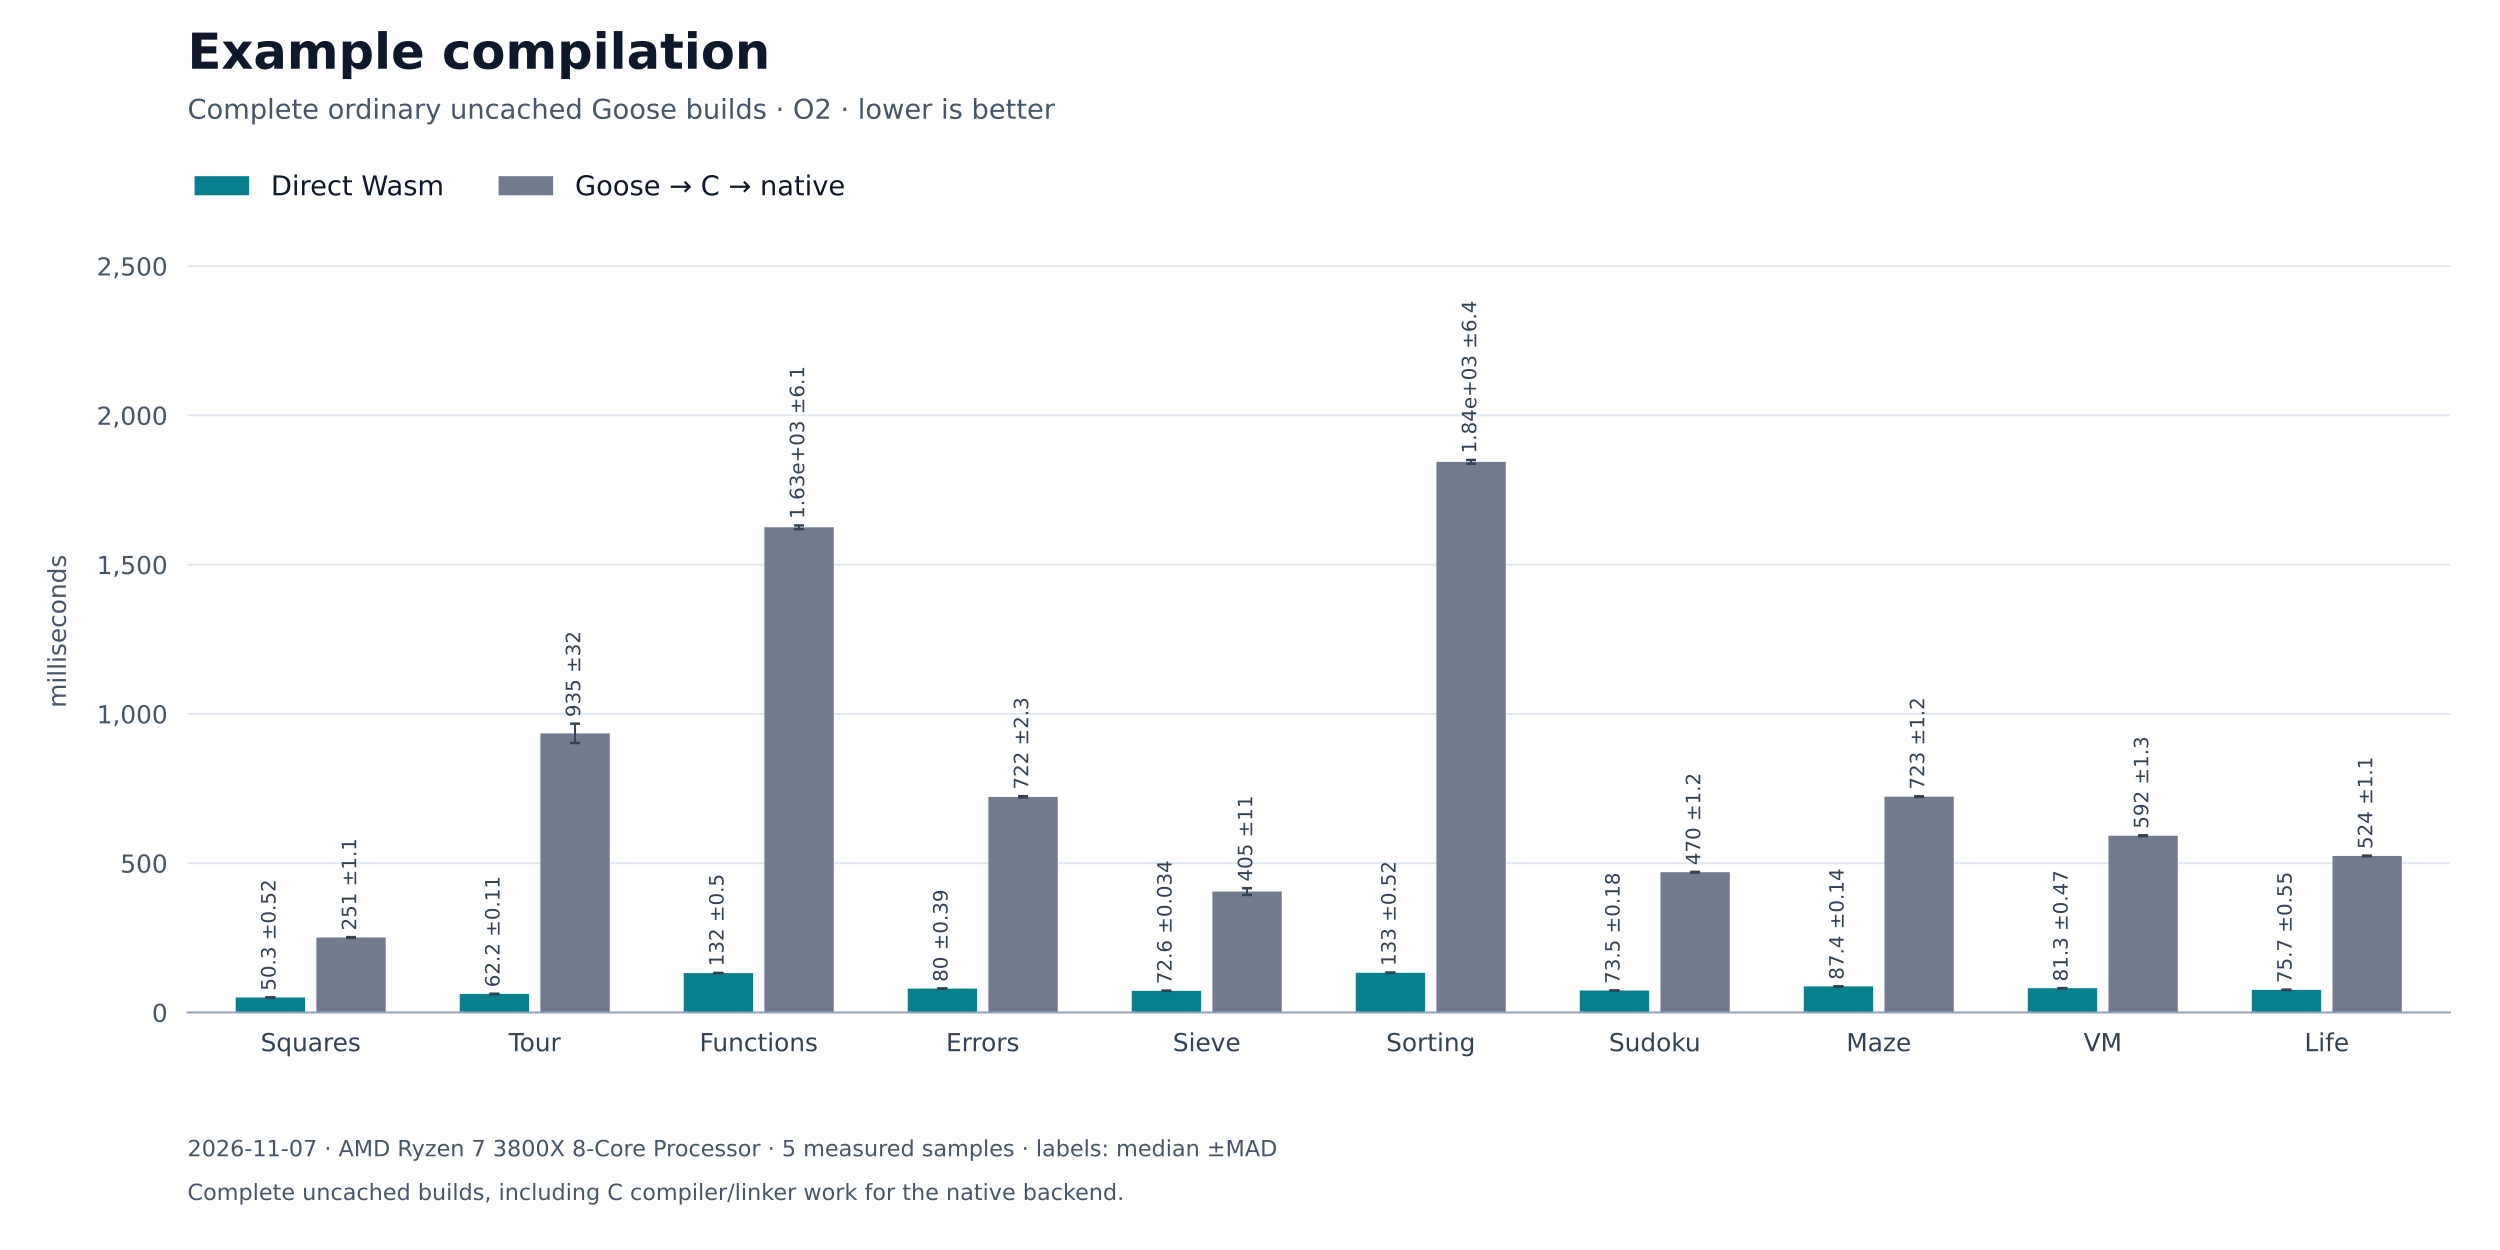
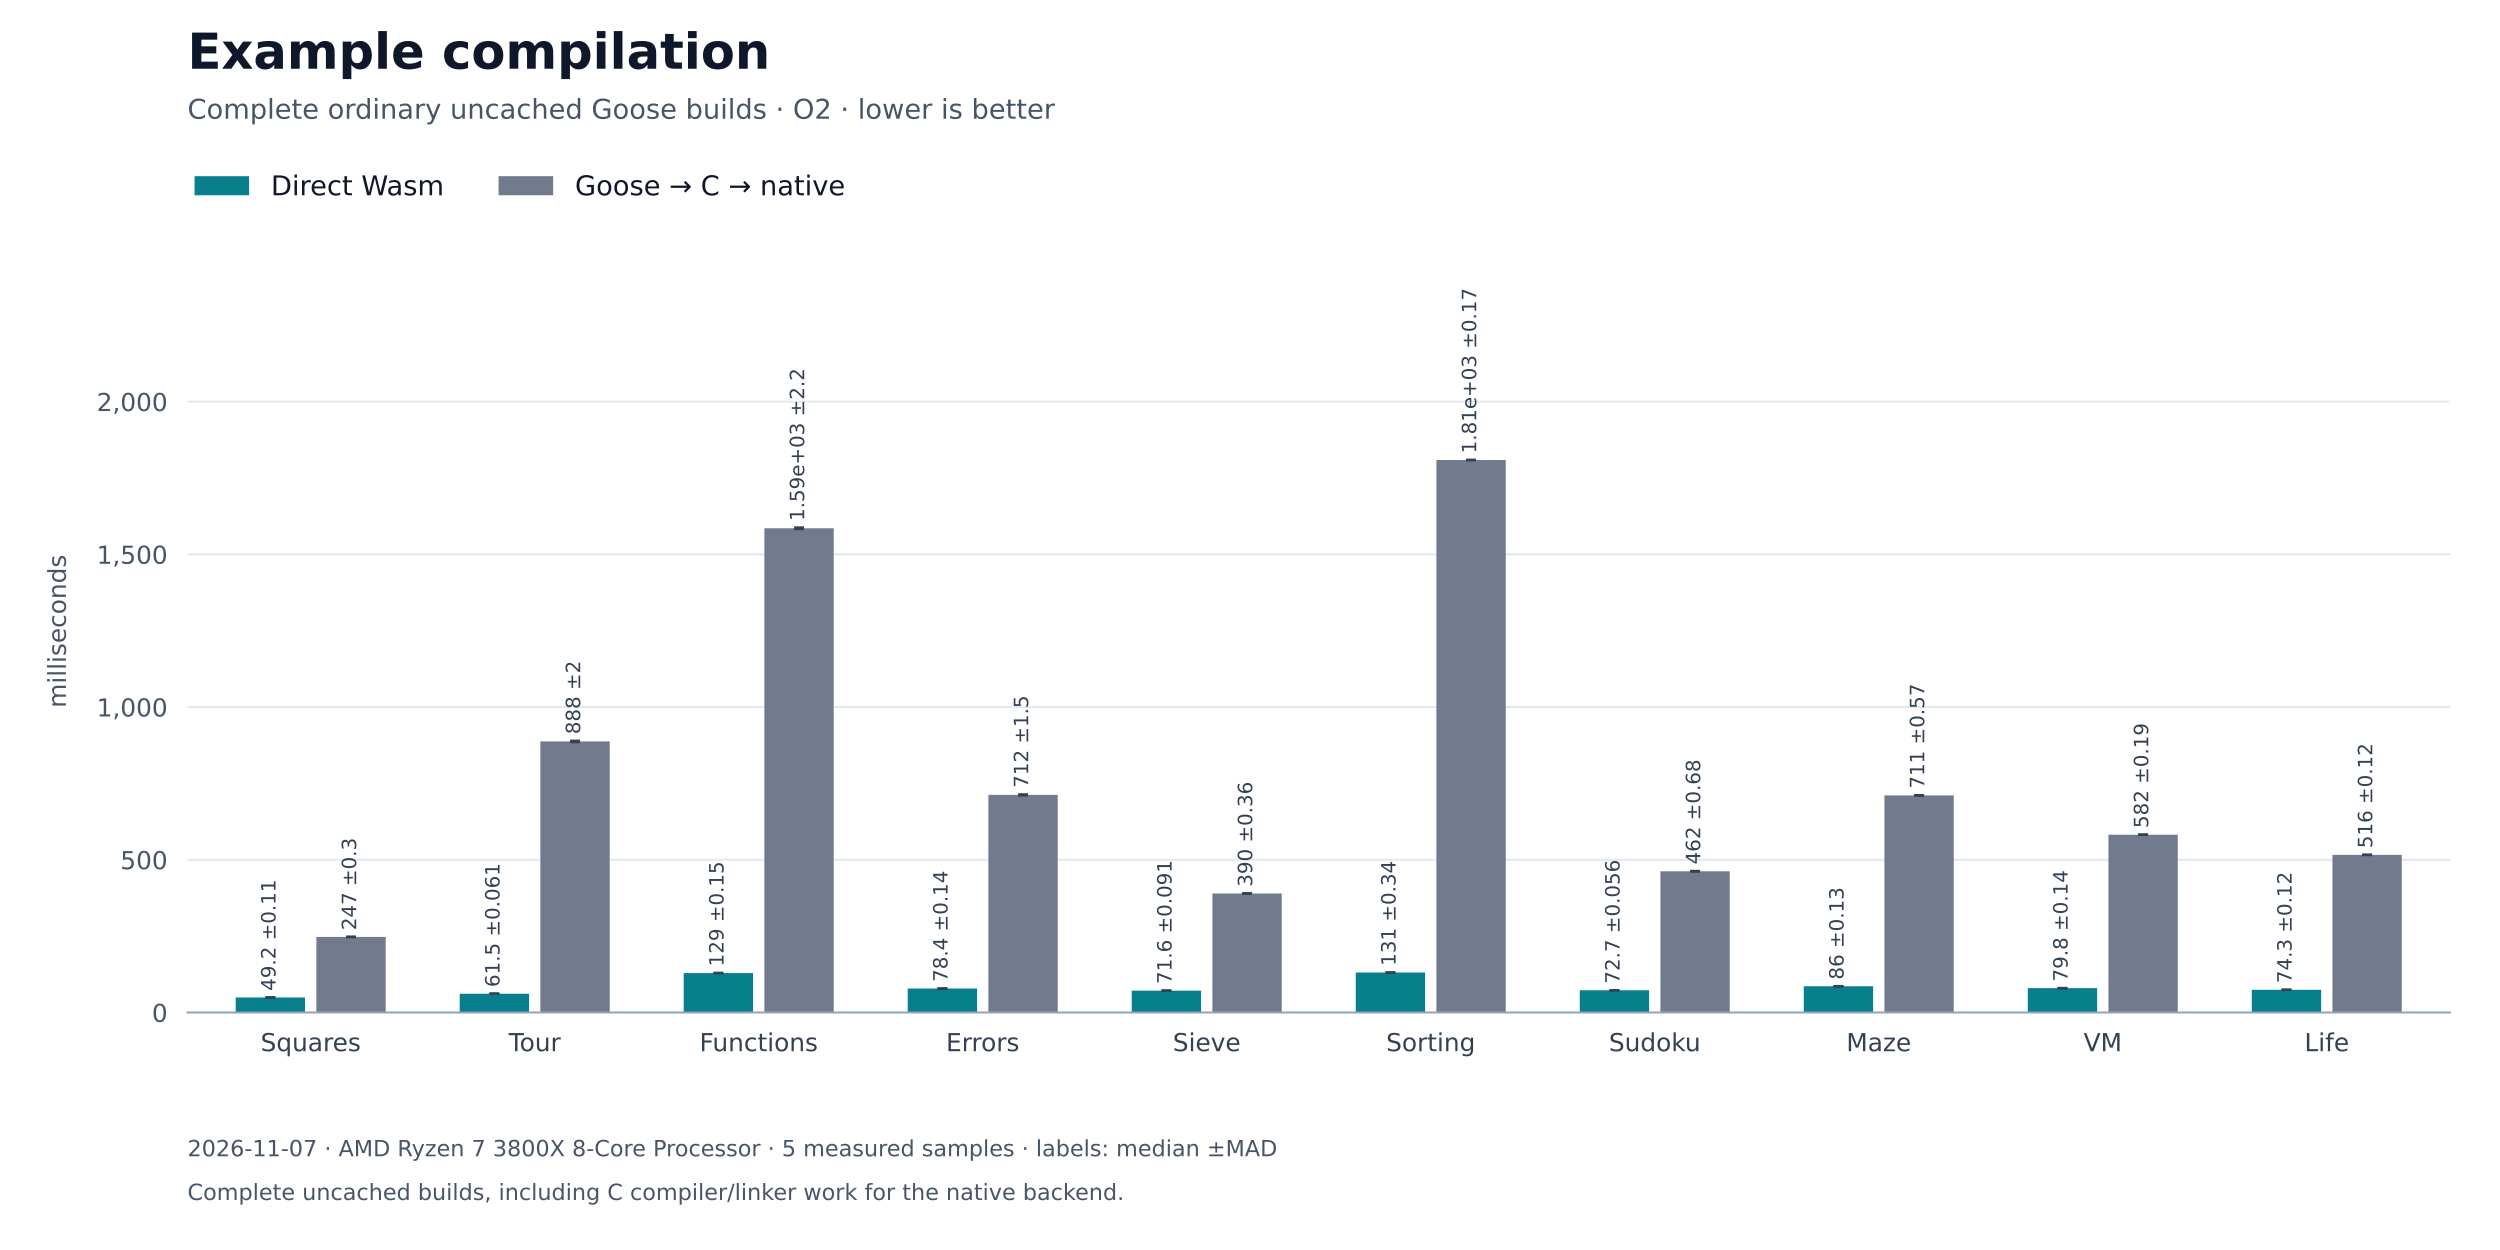
<svg xmlns="http://www.w3.org/2000/svg" xmlns:xlink="http://www.w3.org/1999/xlink" width="1008pt" height="504pt" viewBox="0 0 1008 504" version="1.1">
  <defs>
    <style type="text/css">*{stroke-linejoin: round; stroke-linecap: butt}</style>
  </defs>
  <g id="figure_1">
    <g id="patch_1">
      <path d="M 0 504 L 1008 504 L 1008 0 L 0 0 z " style="fill: #ffffff" />
    </g>
    <g id="axes_1">
      <g id="patch_2">
        <path d="M 75.6 408.24 L 987.84 408.24 L 987.84 100.8 L 75.6 100.8 z " style="fill: #ffffff" />
      </g>
      <g id="matplotlib.axis_1">
        <g id="xtick_1">
          <g id="line2d_1" />
          <g id="text_1">
            <text style="font-size: 10px; font-family: 'DejaVu Sans'; text-anchor: middle; fill: #334155" x="125.276" y="423.838" transform="rotate(-0 125.2764 423.8377)">Squares</text>
          </g>
        </g>
        <g id="xtick_2">
          <g id="line2d_2" />
          <g id="text_2">
            <text style="font-size: 10px; font-family: 'DejaVu Sans'; text-anchor: middle; fill: #334155" x="215.597" y="423.838" transform="rotate(-0 215.5972 423.8377)">Tour</text>
          </g>
        </g>
        <g id="xtick_3">
          <g id="line2d_3" />
          <g id="text_3">
            <text style="font-size: 10px; font-family: 'DejaVu Sans'; text-anchor: middle; fill: #334155" x="305.918" y="423.838" transform="rotate(-0 305.918 423.8384)">Functions</text>
          </g>
        </g>
        <g id="xtick_4">
          <g id="line2d_4" />
          <g id="text_4">
            <text style="font-size: 10px; font-family: 'DejaVu Sans'; text-anchor: middle; fill: #334155" x="396.239" y="423.838" transform="rotate(-0 396.2388 423.8377)">Errors</text>
          </g>
        </g>
        <g id="xtick_5">
          <g id="line2d_5" />
          <g id="text_5">
            <text style="font-size: 10px; font-family: 'DejaVu Sans'; text-anchor: middle; fill: #334155" x="486.56" y="423.838" transform="rotate(-0 486.5596 423.8384)">Sieve</text>
          </g>
        </g>
        <g id="xtick_6">
          <g id="line2d_6" />
          <g id="text_6">
            <text style="font-size: 10px; font-family: 'DejaVu Sans'; text-anchor: middle; fill: #334155" x="576.88" y="423.838" transform="rotate(-0 576.8804 423.8384)">Sorting</text>
          </g>
        </g>
        <g id="xtick_7">
          <g id="line2d_7" />
          <g id="text_7">
            <text style="font-size: 10px; font-family: 'DejaVu Sans'; text-anchor: middle; fill: #334155" x="667.201" y="423.838" transform="rotate(-0 667.2012 423.8384)">Sudoku</text>
          </g>
        </g>
        <g id="xtick_8">
          <g id="line2d_8" />
          <g id="text_8">
            <text style="font-size: 10px; font-family: 'DejaVu Sans'; text-anchor: middle; fill: #334155" x="757.522" y="423.838" transform="rotate(-0 757.522 423.8377)">Maze</text>
          </g>
        </g>
        <g id="xtick_9">
          <g id="line2d_9" />
          <g id="text_9">
            <text style="font-size: 10px; font-family: 'DejaVu Sans'; text-anchor: middle; fill: #334155" x="847.843" y="423.838" transform="rotate(-0 847.8428 423.8377)">VM</text>
          </g>
        </g>
        <g id="xtick_10">
          <g id="line2d_10" />
          <g id="text_10">
            <text style="font-size: 10px; font-family: 'DejaVu Sans'; text-anchor: middle; fill: #334155" x="938.164" y="423.838" transform="rotate(-0 938.1636 423.8384)">Life</text>
          </g>
        </g>
      </g>
      <g id="matplotlib.axis_2">
        <g id="ytick_1">
          <g id="line2d_11">
            <path d="M 75.6 408.24 L 987.84 408.24 " clip-path="url(#p27fe2b42cb)" style="fill: none; stroke: #e2e8f0; stroke-width: 0.8; stroke-linecap: square" />
          </g>
          <g id="line2d_12" />
          <g id="text_11">
            <text style="font-size: 10px; font-family: 'DejaVu Sans'; text-anchor: end; fill: #475569" x="67.6" y="412.039" transform="rotate(-0 67.6 412.0388)">0</text>
          </g>
        </g>
        <g id="ytick_2">
          <g id="line2d_13">
-             <path d="M 75.6 348.048 L 987.84 348.048 " clip-path="url(#p27fe2b42cb)" style="fill: none; stroke: #e2e8f0; stroke-width: 0.8; stroke-linecap: square" />
+             <path d="M 75.6 346.664 L 987.84 346.664 " clip-path="url(#p27fe2b42cb)" style="fill: none; stroke: #e2e8f0; stroke-width: 0.8; stroke-linecap: square" />
          </g>
          <g id="line2d_14" />
          <g id="text_12">
-             <text style="font-size: 10px; font-family: 'DejaVu Sans'; text-anchor: end; fill: #475569" x="67.6" y="351.847" transform="rotate(-0 67.6 351.8468)">500</text>
+             <text style="font-size: 10px; font-family: 'DejaVu Sans'; text-anchor: end; fill: #475569" x="67.6" y="350.463" transform="rotate(-0 67.6 350.4631)">500</text>
          </g>
        </g>
        <g id="ytick_3">
          <g id="line2d_15">
-             <path d="M 75.6 287.856 L 987.84 287.856 " clip-path="url(#p27fe2b42cb)" style="fill: none; stroke: #e2e8f0; stroke-width: 0.8; stroke-linecap: square" />
+             <path d="M 75.6 285.088 L 987.84 285.088 " clip-path="url(#p27fe2b42cb)" style="fill: none; stroke: #e2e8f0; stroke-width: 0.8; stroke-linecap: square" />
          </g>
          <g id="line2d_16" />
          <g id="text_13">
-             <text style="font-size: 10px; font-family: 'DejaVu Sans'; text-anchor: end; fill: #475569" x="67.6" y="291.655" transform="rotate(-0 67.6 291.6548)">1,000</text>
+             <text style="font-size: 10px; font-family: 'DejaVu Sans'; text-anchor: end; fill: #475569" x="67.6" y="288.887" transform="rotate(-0 67.6 288.8873)">1,000</text>
          </g>
        </g>
        <g id="ytick_4">
          <g id="line2d_17">
-             <path d="M 75.6 227.664 L 987.84 227.664 " clip-path="url(#p27fe2b42cb)" style="fill: none; stroke: #e2e8f0; stroke-width: 0.8; stroke-linecap: square" />
+             <path d="M 75.6 223.513 L 987.84 223.513 " clip-path="url(#p27fe2b42cb)" style="fill: none; stroke: #e2e8f0; stroke-width: 0.8; stroke-linecap: square" />
          </g>
          <g id="line2d_18" />
          <g id="text_14">
-             <text style="font-size: 10px; font-family: 'DejaVu Sans'; text-anchor: end; fill: #475569" x="67.6" y="231.463" transform="rotate(-0 67.6 231.4628)">1,500</text>
+             <text style="font-size: 10px; font-family: 'DejaVu Sans'; text-anchor: end; fill: #475569" x="67.6" y="227.312" transform="rotate(-0 67.6 227.3115)">1,500</text>
          </g>
        </g>
        <g id="ytick_5">
          <g id="line2d_19">
-             <path d="M 75.6 167.472 L 987.84 167.472 " clip-path="url(#p27fe2b42cb)" style="fill: none; stroke: #e2e8f0; stroke-width: 0.8; stroke-linecap: square" />
+             <path d="M 75.6 161.937 L 987.84 161.937 " clip-path="url(#p27fe2b42cb)" style="fill: none; stroke: #e2e8f0; stroke-width: 0.8; stroke-linecap: square" />
          </g>
          <g id="line2d_20" />
          <g id="text_15">
-             <text style="font-size: 10px; font-family: 'DejaVu Sans'; text-anchor: end; fill: #475569" x="67.6" y="171.271" transform="rotate(-0 67.6 171.2708)">2,000</text>
-           </g>
-         </g>
-         <g id="ytick_6">
-           <g id="line2d_21">
-             <path d="M 75.6 107.28 L 987.84 107.28 " clip-path="url(#p27fe2b42cb)" style="fill: none; stroke: #e2e8f0; stroke-width: 0.8; stroke-linecap: square" />
-           </g>
-           <g id="line2d_22" />
-           <g id="text_16">
-             <text style="font-size: 10px; font-family: 'DejaVu Sans'; text-anchor: end; fill: #475569" x="67.6" y="111.079" transform="rotate(-0 67.6 111.0788)">2,500</text>
-           </g>
-         </g>
-         <g id="text_17">
+             <text style="font-size: 10px; font-family: 'DejaVu Sans'; text-anchor: end; fill: #475569" x="67.6" y="165.736" transform="rotate(-0 67.6 165.7357)">2,000</text>
+           </g>
+         </g>
+         <g id="text_16">
          <text style="font-size: 10px; font-family: 'DejaVu Sans'; text-anchor: middle; fill: #475569" x="26.57" y="254.52" transform="rotate(-90 26.56953 254.52)">milliseconds</text>
        </g>
      </g>
      <g id="patch_3">
        <path d="M 95.037 408.24 L 123 408.24 L 123 402.187 L 95.037 402.187 z " clip-path="url(#p27fe2b42cb)" style="fill: #087f8c" />
      </g>
      <g id="patch_4">
-         <path d="M 185.358 408.24 L 213.321 408.24 L 213.321 400.752 L 185.358 400.752 z " clip-path="url(#p27fe2b42cb)" style="fill: #087f8c" />
+         <path d="M 185.358 408.24 L 213.321 408.24 L 213.321 400.663 L 185.358 400.663 z " clip-path="url(#p27fe2b42cb)" style="fill: #087f8c" />
      </g>
      <g id="patch_5">
-         <path d="M 275.679 408.24 L 303.642 408.24 L 303.642 392.342 L 275.679 392.342 z " clip-path="url(#p27fe2b42cb)" style="fill: #087f8c" />
+         <path d="M 275.679 408.24 L 303.642 408.24 L 303.642 392.327 L 275.679 392.327 z " clip-path="url(#p27fe2b42cb)" style="fill: #087f8c" />
      </g>
      <g id="patch_6">
-         <path d="M 365.999 408.24 L 393.963 408.24 L 393.963 398.608 L 365.999 398.608 z " clip-path="url(#p27fe2b42cb)" style="fill: #087f8c" />
+         <path d="M 365.999 408.24 L 393.963 408.24 L 393.963 398.59 L 365.999 398.59 z " clip-path="url(#p27fe2b42cb)" style="fill: #087f8c" />
      </g>
      <g id="patch_7">
-         <path d="M 456.32 408.24 L 484.284 408.24 L 484.284 399.505 L 456.32 399.505 z " clip-path="url(#p27fe2b42cb)" style="fill: #087f8c" />
+         <path d="M 456.32 408.24 L 484.284 408.24 L 484.284 399.426 L 456.32 399.426 z " clip-path="url(#p27fe2b42cb)" style="fill: #087f8c" />
      </g>
      <g id="patch_8">
-         <path d="M 546.641 408.24 L 574.604 408.24 L 574.604 392.221 L 546.641 392.221 z " clip-path="url(#p27fe2b42cb)" style="fill: #087f8c" />
+         <path d="M 546.641 408.24 L 574.604 408.24 L 574.604 392.134 L 546.641 392.134 z " clip-path="url(#p27fe2b42cb)" style="fill: #087f8c" />
      </g>
      <g id="patch_9">
-         <path d="M 636.962 408.24 L 664.925 408.24 L 664.925 399.397 L 636.962 399.397 z " clip-path="url(#p27fe2b42cb)" style="fill: #087f8c" />
+         <path d="M 636.962 408.24 L 664.925 408.24 L 664.925 399.288 L 636.962 399.288 z " clip-path="url(#p27fe2b42cb)" style="fill: #087f8c" />
      </g>
      <g id="patch_10">
-         <path d="M 727.283 408.24 L 755.246 408.24 L 755.246 397.715 L 727.283 397.715 z " clip-path="url(#p27fe2b42cb)" style="fill: #087f8c" />
+         <path d="M 727.283 408.24 L 755.246 408.24 L 755.246 397.65 L 727.283 397.65 z " clip-path="url(#p27fe2b42cb)" style="fill: #087f8c" />
      </g>
      <g id="patch_11">
-         <path d="M 817.603 408.24 L 845.567 408.24 L 845.567 398.45 L 817.603 398.45 z " clip-path="url(#p27fe2b42cb)" style="fill: #087f8c" />
+         <path d="M 817.603 408.24 L 845.567 408.24 L 845.567 398.416 L 817.603 398.416 z " clip-path="url(#p27fe2b42cb)" style="fill: #087f8c" />
      </g>
      <g id="patch_12">
-         <path d="M 907.924 408.24 L 935.887 408.24 L 935.887 399.126 L 907.924 399.126 z " clip-path="url(#p27fe2b42cb)" style="fill: #087f8c" />
+         <path d="M 907.924 408.24 L 935.887 408.24 L 935.887 399.092 L 907.924 399.092 z " clip-path="url(#p27fe2b42cb)" style="fill: #087f8c" />
      </g>
      <g id="patch_13">
-         <path d="M 127.553 408.24 L 155.516 408.24 L 155.516 377.989 L 127.553 377.989 z " clip-path="url(#p27fe2b42cb)" style="fill: #727b8e" />
+         <path d="M 127.553 408.24 L 155.516 408.24 L 155.516 377.763 L 127.553 377.763 z " clip-path="url(#p27fe2b42cb)" style="fill: #727b8e" />
      </g>
      <g id="patch_14">
-         <path d="M 217.873 408.24 L 245.837 408.24 L 245.837 295.695 L 217.873 295.695 z " clip-path="url(#p27fe2b42cb)" style="fill: #727b8e" />
+         <path d="M 217.873 408.24 L 245.837 408.24 L 245.837 298.941 L 217.873 298.941 z " clip-path="url(#p27fe2b42cb)" style="fill: #727b8e" />
      </g>
      <g id="patch_15">
-         <path d="M 308.194 408.24 L 336.157 408.24 L 336.157 212.59 L 308.194 212.59 z " clip-path="url(#p27fe2b42cb)" style="fill: #727b8e" />
+         <path d="M 308.194 408.24 L 336.157 408.24 L 336.157 212.99 L 308.194 212.99 z " clip-path="url(#p27fe2b42cb)" style="fill: #727b8e" />
      </g>
      <g id="patch_16">
-         <path d="M 398.515 408.24 L 426.478 408.24 L 426.478 321.317 L 398.515 321.317 z " clip-path="url(#p27fe2b42cb)" style="fill: #727b8e" />
+         <path d="M 398.515 408.24 L 426.478 408.24 L 426.478 320.5 L 398.515 320.5 z " clip-path="url(#p27fe2b42cb)" style="fill: #727b8e" />
      </g>
      <g id="patch_17">
-         <path d="M 488.836 408.24 L 516.799 408.24 L 516.799 359.48 L 488.836 359.48 z " clip-path="url(#p27fe2b42cb)" style="fill: #727b8e" />
+         <path d="M 488.836 408.24 L 516.799 408.24 L 516.799 360.248 L 488.836 360.248 z " clip-path="url(#p27fe2b42cb)" style="fill: #727b8e" />
      </g>
      <g id="patch_18">
-         <path d="M 579.156 408.24 L 607.12 408.24 L 607.12 186.226 L 579.156 186.226 z " clip-path="url(#p27fe2b42cb)" style="fill: #727b8e" />
+         <path d="M 579.156 408.24 L 607.12 408.24 L 607.12 185.478 L 579.156 185.478 z " clip-path="url(#p27fe2b42cb)" style="fill: #727b8e" />
      </g>
      <g id="patch_19">
-         <path d="M 669.477 408.24 L 697.441 408.24 L 697.441 351.68 L 669.477 351.68 z " clip-path="url(#p27fe2b42cb)" style="fill: #727b8e" />
+         <path d="M 669.477 408.24 L 697.441 408.24 L 697.441 351.298 L 669.477 351.298 z " clip-path="url(#p27fe2b42cb)" style="fill: #727b8e" />
      </g>
      <g id="patch_20">
-         <path d="M 759.798 408.24 L 787.761 408.24 L 787.761 321.205 L 759.798 321.205 z " clip-path="url(#p27fe2b42cb)" style="fill: #727b8e" />
+         <path d="M 759.798 408.24 L 787.761 408.24 L 787.761 320.704 L 759.798 320.704 z " clip-path="url(#p27fe2b42cb)" style="fill: #727b8e" />
      </g>
      <g id="patch_21">
-         <path d="M 850.119 408.24 L 878.082 408.24 L 878.082 336.957 L 850.119 336.957 z " clip-path="url(#p27fe2b42cb)" style="fill: #727b8e" />
+         <path d="M 850.119 408.24 L 878.082 408.24 L 878.082 336.557 L 850.119 336.557 z " clip-path="url(#p27fe2b42cb)" style="fill: #727b8e" />
      </g>
      <g id="patch_22">
-         <path d="M 940.44 408.24 L 968.403 408.24 L 968.403 345.122 L 940.44 345.122 z " clip-path="url(#p27fe2b42cb)" style="fill: #727b8e" />
+         <path d="M 940.44 408.24 L 968.403 408.24 L 968.403 344.676 L 940.44 344.676 z " clip-path="url(#p27fe2b42cb)" style="fill: #727b8e" />
      </g>
      <g id="LineCollection_1">
-         <path d="M 109.019 402.25 L 109.019 402.125 " clip-path="url(#p27fe2b42cb)" style="fill: none; stroke: #334155; stroke-width: 0.8" />
-         <path d="M 199.339 400.764 L 199.339 400.739 " clip-path="url(#p27fe2b42cb)" style="fill: none; stroke: #334155; stroke-width: 0.8" />
-         <path d="M 289.66 392.403 L 289.66 392.281 " clip-path="url(#p27fe2b42cb)" style="fill: none; stroke: #334155; stroke-width: 0.8" />
-         <path d="M 379.981 398.654 L 379.981 398.561 " clip-path="url(#p27fe2b42cb)" style="fill: none; stroke: #334155; stroke-width: 0.8" />
-         <path d="M 470.302 399.509 L 470.302 399.501 " clip-path="url(#p27fe2b42cb)" style="fill: none; stroke: #334155; stroke-width: 0.8" />
-         <path d="M 560.623 392.284 L 560.623 392.158 " clip-path="url(#p27fe2b42cb)" style="fill: none; stroke: #334155; stroke-width: 0.8" />
-         <path d="M 650.943 399.419 L 650.943 399.375 " clip-path="url(#p27fe2b42cb)" style="fill: none; stroke: #334155; stroke-width: 0.8" />
-         <path d="M 741.264 397.732 L 741.264 397.699 " clip-path="url(#p27fe2b42cb)" style="fill: none; stroke: #334155; stroke-width: 0.8" />
-         <path d="M 831.585 398.507 L 831.585 398.394 " clip-path="url(#p27fe2b42cb)" style="fill: none; stroke: #334155; stroke-width: 0.8" />
-         <path d="M 921.906 399.192 L 921.906 399.059 " clip-path="url(#p27fe2b42cb)" style="fill: none; stroke: #334155; stroke-width: 0.8" />
-       </g>
-       <g id="line2d_23">
+         <path d="M 109.019 402.2 L 109.019 402.173 " clip-path="url(#p27fe2b42cb)" style="fill: none; stroke: #334155; stroke-width: 0.8" />
+         <path d="M 199.339 400.671 L 199.339 400.656 " clip-path="url(#p27fe2b42cb)" style="fill: none; stroke: #334155; stroke-width: 0.8" />
+         <path d="M 289.66 392.346 L 289.66 392.308 " clip-path="url(#p27fe2b42cb)" style="fill: none; stroke: #334155; stroke-width: 0.8" />
+         <path d="M 379.981 398.607 L 379.981 398.572 " clip-path="url(#p27fe2b42cb)" style="fill: none; stroke: #334155; stroke-width: 0.8" />
+         <path d="M 470.302 399.437 L 470.302 399.414 " clip-path="url(#p27fe2b42cb)" style="fill: none; stroke: #334155; stroke-width: 0.8" />
+         <path d="M 560.623 392.176 L 560.623 392.092 " clip-path="url(#p27fe2b42cb)" style="fill: none; stroke: #334155; stroke-width: 0.8" />
+         <path d="M 650.943 399.295 L 650.943 399.281 " clip-path="url(#p27fe2b42cb)" style="fill: none; stroke: #334155; stroke-width: 0.8" />
+         <path d="M 741.264 397.666 L 741.264 397.634 " clip-path="url(#p27fe2b42cb)" style="fill: none; stroke: #334155; stroke-width: 0.8" />
+         <path d="M 831.585 398.433 L 831.585 398.399 " clip-path="url(#p27fe2b42cb)" style="fill: none; stroke: #334155; stroke-width: 0.8" />
+         <path d="M 921.906 399.107 L 921.906 399.076 " clip-path="url(#p27fe2b42cb)" style="fill: none; stroke: #334155; stroke-width: 0.8" />
+       </g>
+       <g id="line2d_21">
        <defs>
          <path id="m630ef24590" d="M 2 0 L -2 -0 " style="stroke: #334155" />
        </defs>
        <g clip-path="url(#p27fe2b42cb)">
-           <use xlink:href="#m630ef24590" x="109.019" y="402.25" style="fill: #1f77b4; stroke: #334155" />
-           <use xlink:href="#m630ef24590" x="199.339" y="400.764" style="fill: #1f77b4; stroke: #334155" />
-           <use xlink:href="#m630ef24590" x="289.66" y="392.403" style="fill: #1f77b4; stroke: #334155" />
-           <use xlink:href="#m630ef24590" x="379.981" y="398.654" style="fill: #1f77b4; stroke: #334155" />
-           <use xlink:href="#m630ef24590" x="470.302" y="399.509" style="fill: #1f77b4; stroke: #334155" />
-           <use xlink:href="#m630ef24590" x="560.623" y="392.284" style="fill: #1f77b4; stroke: #334155" />
-           <use xlink:href="#m630ef24590" x="650.943" y="399.419" style="fill: #1f77b4; stroke: #334155" />
-           <use xlink:href="#m630ef24590" x="741.264" y="397.732" style="fill: #1f77b4; stroke: #334155" />
-           <use xlink:href="#m630ef24590" x="831.585" y="398.507" style="fill: #1f77b4; stroke: #334155" />
-           <use xlink:href="#m630ef24590" x="921.906" y="399.192" style="fill: #1f77b4; stroke: #334155" />
+           <use xlink:href="#m630ef24590" x="109.019" y="402.2" style="fill: #1f77b4; stroke: #334155" />
+           <use xlink:href="#m630ef24590" x="199.339" y="400.671" style="fill: #1f77b4; stroke: #334155" />
+           <use xlink:href="#m630ef24590" x="289.66" y="392.346" style="fill: #1f77b4; stroke: #334155" />
+           <use xlink:href="#m630ef24590" x="379.981" y="398.607" style="fill: #1f77b4; stroke: #334155" />
+           <use xlink:href="#m630ef24590" x="470.302" y="399.437" style="fill: #1f77b4; stroke: #334155" />
+           <use xlink:href="#m630ef24590" x="560.623" y="392.176" style="fill: #1f77b4; stroke: #334155" />
+           <use xlink:href="#m630ef24590" x="650.943" y="399.295" style="fill: #1f77b4; stroke: #334155" />
+           <use xlink:href="#m630ef24590" x="741.264" y="397.666" style="fill: #1f77b4; stroke: #334155" />
+           <use xlink:href="#m630ef24590" x="831.585" y="398.433" style="fill: #1f77b4; stroke: #334155" />
+           <use xlink:href="#m630ef24590" x="921.906" y="399.107" style="fill: #1f77b4; stroke: #334155" />
+         </g>
+       </g>
+       <g id="line2d_22">
+         <g clip-path="url(#p27fe2b42cb)">
+           <use xlink:href="#m630ef24590" x="109.019" y="402.173" style="fill: #1f77b4; stroke: #334155" />
+           <use xlink:href="#m630ef24590" x="199.339" y="400.656" style="fill: #1f77b4; stroke: #334155" />
+           <use xlink:href="#m630ef24590" x="289.66" y="392.308" style="fill: #1f77b4; stroke: #334155" />
+           <use xlink:href="#m630ef24590" x="379.981" y="398.572" style="fill: #1f77b4; stroke: #334155" />
+           <use xlink:href="#m630ef24590" x="470.302" y="399.414" style="fill: #1f77b4; stroke: #334155" />
+           <use xlink:href="#m630ef24590" x="560.623" y="392.092" style="fill: #1f77b4; stroke: #334155" />
+           <use xlink:href="#m630ef24590" x="650.943" y="399.281" style="fill: #1f77b4; stroke: #334155" />
+           <use xlink:href="#m630ef24590" x="741.264" y="397.634" style="fill: #1f77b4; stroke: #334155" />
+           <use xlink:href="#m630ef24590" x="831.585" y="398.399" style="fill: #1f77b4; stroke: #334155" />
+           <use xlink:href="#m630ef24590" x="921.906" y="399.076" style="fill: #1f77b4; stroke: #334155" />
+         </g>
+       </g>
+       <g id="LineCollection_2">
+         <path d="M 141.534 377.8 L 141.534 377.726 " clip-path="url(#p27fe2b42cb)" style="fill: none; stroke: #334155; stroke-width: 0.8" />
+         <path d="M 231.855 299.188 L 231.855 298.695 " clip-path="url(#p27fe2b42cb)" style="fill: none; stroke: #334155; stroke-width: 0.8" />
+         <path d="M 322.176 213.265 L 322.176 212.716 " clip-path="url(#p27fe2b42cb)" style="fill: none; stroke: #334155; stroke-width: 0.8" />
+         <path d="M 412.497 320.688 L 412.497 320.312 " clip-path="url(#p27fe2b42cb)" style="fill: none; stroke: #334155; stroke-width: 0.8" />
+         <path d="M 502.817 360.293 L 502.817 360.203 " clip-path="url(#p27fe2b42cb)" style="fill: none; stroke: #334155; stroke-width: 0.8" />
+         <path d="M 593.138 185.498 L 593.138 185.457 " clip-path="url(#p27fe2b42cb)" style="fill: none; stroke: #334155; stroke-width: 0.8" />
+         <path d="M 683.459 351.381 L 683.459 351.215 " clip-path="url(#p27fe2b42cb)" style="fill: none; stroke: #334155; stroke-width: 0.8" />
+         <path d="M 773.78 320.774 L 773.78 320.634 " clip-path="url(#p27fe2b42cb)" style="fill: none; stroke: #334155; stroke-width: 0.8" />
+         <path d="M 864.101 336.58 L 864.101 336.534 " clip-path="url(#p27fe2b42cb)" style="fill: none; stroke: #334155; stroke-width: 0.8" />
+         <path d="M 954.421 344.691 L 954.421 344.661 " clip-path="url(#p27fe2b42cb)" style="fill: none; stroke: #334155; stroke-width: 0.8" />
+       </g>
+       <g id="line2d_23">
+         <g clip-path="url(#p27fe2b42cb)">
+           <use xlink:href="#m630ef24590" x="141.534" y="377.8" style="fill: #1f77b4; stroke: #334155" />
+           <use xlink:href="#m630ef24590" x="231.855" y="299.188" style="fill: #1f77b4; stroke: #334155" />
+           <use xlink:href="#m630ef24590" x="322.176" y="213.265" style="fill: #1f77b4; stroke: #334155" />
+           <use xlink:href="#m630ef24590" x="412.497" y="320.688" style="fill: #1f77b4; stroke: #334155" />
+           <use xlink:href="#m630ef24590" x="502.817" y="360.293" style="fill: #1f77b4; stroke: #334155" />
+           <use xlink:href="#m630ef24590" x="593.138" y="185.498" style="fill: #1f77b4; stroke: #334155" />
+           <use xlink:href="#m630ef24590" x="683.459" y="351.381" style="fill: #1f77b4; stroke: #334155" />
+           <use xlink:href="#m630ef24590" x="773.78" y="320.774" style="fill: #1f77b4; stroke: #334155" />
+           <use xlink:href="#m630ef24590" x="864.101" y="336.58" style="fill: #1f77b4; stroke: #334155" />
+           <use xlink:href="#m630ef24590" x="954.421" y="344.691" style="fill: #1f77b4; stroke: #334155" />
        </g>
      </g>
      <g id="line2d_24">
        <g clip-path="url(#p27fe2b42cb)">
-           <use xlink:href="#m630ef24590" x="109.019" y="402.125" style="fill: #1f77b4; stroke: #334155" />
-           <use xlink:href="#m630ef24590" x="199.339" y="400.739" style="fill: #1f77b4; stroke: #334155" />
-           <use xlink:href="#m630ef24590" x="289.66" y="392.281" style="fill: #1f77b4; stroke: #334155" />
-           <use xlink:href="#m630ef24590" x="379.981" y="398.561" style="fill: #1f77b4; stroke: #334155" />
-           <use xlink:href="#m630ef24590" x="470.302" y="399.501" style="fill: #1f77b4; stroke: #334155" />
-           <use xlink:href="#m630ef24590" x="560.623" y="392.158" style="fill: #1f77b4; stroke: #334155" />
-           <use xlink:href="#m630ef24590" x="650.943" y="399.375" style="fill: #1f77b4; stroke: #334155" />
-           <use xlink:href="#m630ef24590" x="741.264" y="397.699" style="fill: #1f77b4; stroke: #334155" />
-           <use xlink:href="#m630ef24590" x="831.585" y="398.394" style="fill: #1f77b4; stroke: #334155" />
-           <use xlink:href="#m630ef24590" x="921.906" y="399.059" style="fill: #1f77b4; stroke: #334155" />
-         </g>
-       </g>
-       <g id="LineCollection_2">
-         <path d="M 141.534 378.126 L 141.534 377.852 " clip-path="url(#p27fe2b42cb)" style="fill: none; stroke: #334155; stroke-width: 0.8" />
-         <path d="M 231.855 299.583 L 231.855 291.807 " clip-path="url(#p27fe2b42cb)" style="fill: none; stroke: #334155; stroke-width: 0.8" />
-         <path d="M 322.176 213.324 L 322.176 211.856 " clip-path="url(#p27fe2b42cb)" style="fill: none; stroke: #334155; stroke-width: 0.8" />
-         <path d="M 412.497 321.589 L 412.497 321.046 " clip-path="url(#p27fe2b42cb)" style="fill: none; stroke: #334155; stroke-width: 0.8" />
-         <path d="M 502.817 360.837 L 502.817 358.124 " clip-path="url(#p27fe2b42cb)" style="fill: none; stroke: #334155; stroke-width: 0.8" />
-         <path d="M 593.138 186.994 L 593.138 185.457 " clip-path="url(#p27fe2b42cb)" style="fill: none; stroke: #334155; stroke-width: 0.8" />
-         <path d="M 683.459 351.82 L 683.459 351.541 " clip-path="url(#p27fe2b42cb)" style="fill: none; stroke: #334155; stroke-width: 0.8" />
-         <path d="M 773.78 321.344 L 773.78 321.066 " clip-path="url(#p27fe2b42cb)" style="fill: none; stroke: #334155; stroke-width: 0.8" />
-         <path d="M 864.101 337.109 L 864.101 336.805 " clip-path="url(#p27fe2b42cb)" style="fill: none; stroke: #334155; stroke-width: 0.8" />
-         <path d="M 954.421 345.255 L 954.421 344.99 " clip-path="url(#p27fe2b42cb)" style="fill: none; stroke: #334155; stroke-width: 0.8" />
-       </g>
-       <g id="line2d_25">
-         <g clip-path="url(#p27fe2b42cb)">
-           <use xlink:href="#m630ef24590" x="141.534" y="378.126" style="fill: #1f77b4; stroke: #334155" />
-           <use xlink:href="#m630ef24590" x="231.855" y="299.583" style="fill: #1f77b4; stroke: #334155" />
-           <use xlink:href="#m630ef24590" x="322.176" y="213.324" style="fill: #1f77b4; stroke: #334155" />
-           <use xlink:href="#m630ef24590" x="412.497" y="321.589" style="fill: #1f77b4; stroke: #334155" />
-           <use xlink:href="#m630ef24590" x="502.817" y="360.837" style="fill: #1f77b4; stroke: #334155" />
-           <use xlink:href="#m630ef24590" x="593.138" y="186.994" style="fill: #1f77b4; stroke: #334155" />
-           <use xlink:href="#m630ef24590" x="683.459" y="351.82" style="fill: #1f77b4; stroke: #334155" />
-           <use xlink:href="#m630ef24590" x="773.78" y="321.344" style="fill: #1f77b4; stroke: #334155" />
-           <use xlink:href="#m630ef24590" x="864.101" y="337.109" style="fill: #1f77b4; stroke: #334155" />
-           <use xlink:href="#m630ef24590" x="954.421" y="345.255" style="fill: #1f77b4; stroke: #334155" />
-         </g>
-       </g>
-       <g id="line2d_26">
-         <g clip-path="url(#p27fe2b42cb)">
-           <use xlink:href="#m630ef24590" x="141.534" y="377.852" style="fill: #1f77b4; stroke: #334155" />
-           <use xlink:href="#m630ef24590" x="231.855" y="291.807" style="fill: #1f77b4; stroke: #334155" />
-           <use xlink:href="#m630ef24590" x="322.176" y="211.856" style="fill: #1f77b4; stroke: #334155" />
-           <use xlink:href="#m630ef24590" x="412.497" y="321.046" style="fill: #1f77b4; stroke: #334155" />
-           <use xlink:href="#m630ef24590" x="502.817" y="358.124" style="fill: #1f77b4; stroke: #334155" />
+           <use xlink:href="#m630ef24590" x="141.534" y="377.726" style="fill: #1f77b4; stroke: #334155" />
+           <use xlink:href="#m630ef24590" x="231.855" y="298.695" style="fill: #1f77b4; stroke: #334155" />
+           <use xlink:href="#m630ef24590" x="322.176" y="212.716" style="fill: #1f77b4; stroke: #334155" />
+           <use xlink:href="#m630ef24590" x="412.497" y="320.312" style="fill: #1f77b4; stroke: #334155" />
+           <use xlink:href="#m630ef24590" x="502.817" y="360.203" style="fill: #1f77b4; stroke: #334155" />
          <use xlink:href="#m630ef24590" x="593.138" y="185.457" style="fill: #1f77b4; stroke: #334155" />
-           <use xlink:href="#m630ef24590" x="683.459" y="351.541" style="fill: #1f77b4; stroke: #334155" />
-           <use xlink:href="#m630ef24590" x="773.78" y="321.066" style="fill: #1f77b4; stroke: #334155" />
-           <use xlink:href="#m630ef24590" x="864.101" y="336.805" style="fill: #1f77b4; stroke: #334155" />
-           <use xlink:href="#m630ef24590" x="954.421" y="344.99" style="fill: #1f77b4; stroke: #334155" />
+           <use xlink:href="#m630ef24590" x="683.459" y="351.215" style="fill: #1f77b4; stroke: #334155" />
+           <use xlink:href="#m630ef24590" x="773.78" y="320.634" style="fill: #1f77b4; stroke: #334155" />
+           <use xlink:href="#m630ef24590" x="864.101" y="336.534" style="fill: #1f77b4; stroke: #334155" />
+           <use xlink:href="#m630ef24590" x="954.421" y="344.661" style="fill: #1f77b4; stroke: #334155" />
        </g>
      </g>
      <g id="patch_23">
        <path d="M 75.6 408.24 L 987.84 408.24 " style="fill: none; stroke: #94a3b8; stroke-width: 0.8; stroke-linejoin: miter; stroke-linecap: square" />
      </g>
+       <g id="text_17">
+         <text style="font-size: 8px; font-family: 'DejaVu Sans'; fill: #334155" transform="translate(111.0968 399.4997) rotate(-90)">49.2 ±0.11</text>
+       </g>
      <g id="text_18">
-         <text style="font-size: 8px; font-family: 'DejaVu Sans'; fill: #334155" transform="translate(111.0968 399.4512) rotate(-90)">50.3 ±0.52</text>
+         <text style="font-size: 8px; font-family: 'DejaVu Sans'; fill: #334155" transform="translate(201.4176 397.9821) rotate(-90)">61.5 ±0.061</text>
      </g>
      <g id="text_19">
-         <text style="font-size: 8px; font-family: 'DejaVu Sans'; fill: #334155" transform="translate(201.4176 398.0656) rotate(-90)">62.2 ±0.11</text>
+         <text style="font-size: 8px; font-family: 'DejaVu Sans'; fill: #334155" transform="translate(291.7384 389.6351) rotate(-90)">129 ±0.15</text>
      </g>
      <g id="text_20">
-         <text style="font-size: 8px; font-family: 'DejaVu Sans'; fill: #334155" transform="translate(291.7384 389.6081) rotate(-90)">132 ±0.5</text>
+         <text style="font-size: 8px; font-family: 'DejaVu Sans'; fill: #334155" transform="translate(382.0592 395.8989) rotate(-90)">78.4 ±0.14</text>
      </g>
      <g id="text_21">
-         <text style="font-size: 8px; font-family: 'DejaVu Sans'; fill: #334155" transform="translate(382.0592 395.8875) rotate(-90)">80 ±0.39</text>
+         <text style="font-size: 8px; font-family: 'DejaVu Sans'; fill: #334155" transform="translate(472.38 396.7409) rotate(-90)">71.6 ±0.091</text>
      </g>
      <g id="text_22">
-         <text style="font-size: 8px; font-family: 'DejaVu Sans'; fill: #334155" transform="translate(472.38 396.8279) rotate(-90)">72.6 ±0.034</text>
+         <text style="font-size: 8px; font-family: 'DejaVu Sans'; fill: #334155" transform="translate(562.7008 389.4184) rotate(-90)">131 ±0.34</text>
      </g>
      <g id="text_23">
-         <text style="font-size: 8px; font-family: 'DejaVu Sans'; fill: #334155" transform="translate(562.7008 389.485) rotate(-90)">133 ±0.52</text>
+         <text style="font-size: 8px; font-family: 'DejaVu Sans'; fill: #334155" transform="translate(653.0216 396.6081) rotate(-90)">72.7 ±0.056</text>
      </g>
      <g id="text_24">
-         <text style="font-size: 8px; font-family: 'DejaVu Sans'; fill: #334155" transform="translate(653.0216 396.7021) rotate(-90)">73.5 ±0.18</text>
+         <text style="font-size: 8px; font-family: 'DejaVu Sans'; fill: #334155" transform="translate(743.3424 394.9611) rotate(-90)">86 ±0.13</text>
      </g>
      <g id="text_25">
-         <text style="font-size: 8px; font-family: 'DejaVu Sans'; fill: #334155" transform="translate(743.3424 395.0256) rotate(-90)">87.4 ±0.14</text>
+         <text style="font-size: 8px; font-family: 'DejaVu Sans'; fill: #334155" transform="translate(833.6632 395.7257) rotate(-90)">79.8 ±0.14</text>
      </g>
      <g id="text_26">
-         <text style="font-size: 8px; font-family: 'DejaVu Sans'; fill: #334155" transform="translate(833.6632 395.7205) rotate(-90)">81.3 ±0.47</text>
+         <text style="font-size: 8px; font-family: 'DejaVu Sans'; fill: #334155" transform="translate(923.9839 396.4029) rotate(-90)">74.3 ±0.12</text>
      </g>
      <g id="text_27">
-         <text style="font-size: 8px; font-family: 'DejaVu Sans'; fill: #334155" transform="translate(923.9839 396.3861) rotate(-90)">75.7 ±0.55</text>
+         <text style="font-size: 8px; font-family: 'DejaVu Sans'; fill: #334155" transform="translate(143.6123 375.0524) rotate(-90)">247 ±0.3</text>
      </g>
      <g id="text_28">
-         <text style="font-size: 8px; font-family: 'DejaVu Sans'; fill: #334155" transform="translate(143.6123 375.1788) rotate(-90)">251 ±1.1</text>
+         <text style="font-size: 8px; font-family: 'DejaVu Sans'; fill: #334155" transform="translate(233.9331 296.0215) rotate(-90)">888 ±2</text>
      </g>
      <g id="text_29">
-         <text style="font-size: 8px; font-family: 'DejaVu Sans'; fill: #334155" transform="translate(233.9331 289.1333) rotate(-90)">935 ±32</text>
+         <text style="font-size: 8px; font-family: 'DejaVu Sans'; fill: #334155" transform="translate(324.2539 210.0426) rotate(-90)">1.59e+03 ±2.2</text>
      </g>
      <g id="text_30">
-         <text style="font-size: 8px; font-family: 'DejaVu Sans'; fill: #334155" transform="translate(324.2539 209.1824) rotate(-90)">1.63e+03 ±6.1</text>
+         <text style="font-size: 8px; font-family: 'DejaVu Sans'; fill: #334155" transform="translate(414.5747 317.639) rotate(-90)">712 ±1.5</text>
      </g>
      <g id="text_31">
-         <text style="font-size: 8px; font-family: 'DejaVu Sans'; fill: #334155" transform="translate(414.5747 318.3725) rotate(-90)">722 ±2.3</text>
+         <text style="font-size: 8px; font-family: 'DejaVu Sans'; fill: #334155" transform="translate(504.8955 357.5298) rotate(-90)">390 ±0.36</text>
      </g>
      <g id="text_32">
-         <text style="font-size: 8px; font-family: 'DejaVu Sans'; fill: #334155" transform="translate(504.8955 355.4502) rotate(-90)">405 ±11</text>
+         <text style="font-size: 8px; font-family: 'DejaVu Sans'; fill: #334155" transform="translate(595.2163 182.784) rotate(-90)">1.81e+03 ±0.17</text>
      </g>
      <g id="text_33">
-         <text style="font-size: 8px; font-family: 'DejaVu Sans'; fill: #334155" transform="translate(595.2163 182.784) rotate(-90)">1.84e+03 ±6.4</text>
+         <text style="font-size: 8px; font-family: 'DejaVu Sans'; fill: #334155" transform="translate(685.5371 348.5415) rotate(-90)">462 ±0.68</text>
      </g>
      <g id="text_34">
-         <text style="font-size: 8px; font-family: 'DejaVu Sans'; fill: #334155" transform="translate(685.5371 348.8674) rotate(-90)">470 ±1.2</text>
+         <text style="font-size: 8px; font-family: 'DejaVu Sans'; fill: #334155" transform="translate(775.8578 317.9607) rotate(-90)">711 ±0.57</text>
      </g>
      <g id="text_35">
-         <text style="font-size: 8px; font-family: 'DejaVu Sans'; fill: #334155" transform="translate(775.8578 318.3928) rotate(-90)">723 ±1.2</text>
+         <text style="font-size: 8px; font-family: 'DejaVu Sans'; fill: #334155" transform="translate(866.1786 333.8604) rotate(-90)">582 ±0.19</text>
      </g>
      <g id="text_36">
-         <text style="font-size: 8px; font-family: 'DejaVu Sans'; fill: #334155" transform="translate(866.1786 334.1315) rotate(-90)">592 ±1.3</text>
-       </g>
-       <g id="text_37">
-         <text style="font-size: 8px; font-family: 'DejaVu Sans'; fill: #334155" transform="translate(956.4994 342.3162) rotate(-90)">524 ±1.1</text>
-       </g>
+         <text style="font-size: 8px; font-family: 'DejaVu Sans'; fill: #334155" transform="translate(956.4994 341.9877) rotate(-90)">516 ±0.12</text>
+       </g>
+     </g>
+     <g id="text_37">
+       <text style="font-weight: 700; font-size: 20px; font-family: 'DejaVu Sans'; text-anchor: start; fill: #0f172a" x="75.6" y="27.72" transform="rotate(-0 75.6 27.72)">Example compilation</text>
    </g>
    <g id="text_38">
-       <text style="font-weight: 700; font-size: 20px; font-family: 'DejaVu Sans'; text-anchor: start; fill: #0f172a" x="75.6" y="27.72" transform="rotate(-0 75.6 27.72)">Example compilation</text>
+       <text style="font-size: 11px; font-family: 'DejaVu Sans'; text-anchor: start; fill: #475569" x="75.6" y="47.88" transform="rotate(-0 75.6 47.88)">Complete ordinary uncached Goose builds · O2 · lower is better</text>
    </g>
    <g id="text_39">
-       <text style="font-size: 11px; font-family: 'DejaVu Sans'; text-anchor: start; fill: #475569" x="75.6" y="47.88" transform="rotate(-0 75.6 47.88)">Complete ordinary uncached Goose builds · O2 · lower is better</text>
+       <text style="font-size: 9px; font-family: 'DejaVu Sans'; text-anchor: start; fill: #475569" x="75.6" y="466.2" transform="rotate(-0 75.6 466.2)">2026-11-07 · AMD Ryzen 7 3800X 8-Core Processor · 5 measured samples · labels: median ±MAD</text>
    </g>
    <g id="text_40">
-       <text style="font-size: 9px; font-family: 'DejaVu Sans'; text-anchor: start; fill: #475569" x="75.6" y="466.2" transform="rotate(-0 75.6 466.2)">2026-11-07 · AMD Ryzen 7 3800X 8-Core Processor · 5 measured samples · labels: median ±MAD</text>
-     </g>
-     <g id="text_41">
      <text style="font-size: 9px; font-family: 'DejaVu Sans'; text-anchor: start; fill: #475569" x="75.6" y="483.84" transform="rotate(-0 75.6 483.84)">Complete uncached builds, including C compiler/linker work for the native backend.</text>
    </g>
    <g id="legend_1">
      <g id="patch_24">
        <path d="M 78.444 78.738 L 100.444 78.738 L 100.444 71.038 L 78.444 71.038 z " style="fill: #087f8c" />
      </g>
-       <g id="text_42">
+       <g id="text_41">
        <text style="font-size: 11px; font-family: 'DejaVu Sans'; text-anchor: start; fill: #0f172a" x="109.244" y="78.738" transform="rotate(-0 109.244 78.73828)">Direct Wasm</text>
      </g>
      <g id="patch_25">
        <path d="M 201.034 78.738 L 223.034 78.738 L 223.034 71.038 L 201.034 71.038 z " style="fill: #727b8e" />
      </g>
-       <g id="text_43">
+       <g id="text_42">
        <text style="font-size: 11px; font-family: 'DejaVu Sans'; text-anchor: start; fill: #0f172a" x="231.834" y="78.738" transform="rotate(-0 231.8338 78.73828)">Goose → C → native</text>
      </g>
    </g>
  </g>
  <defs>
    <clipPath id="p27fe2b42cb">
      <rect x="75.6" y="100.8" width="912.24" height="307.44" />
    </clipPath>
  </defs>
</svg>
